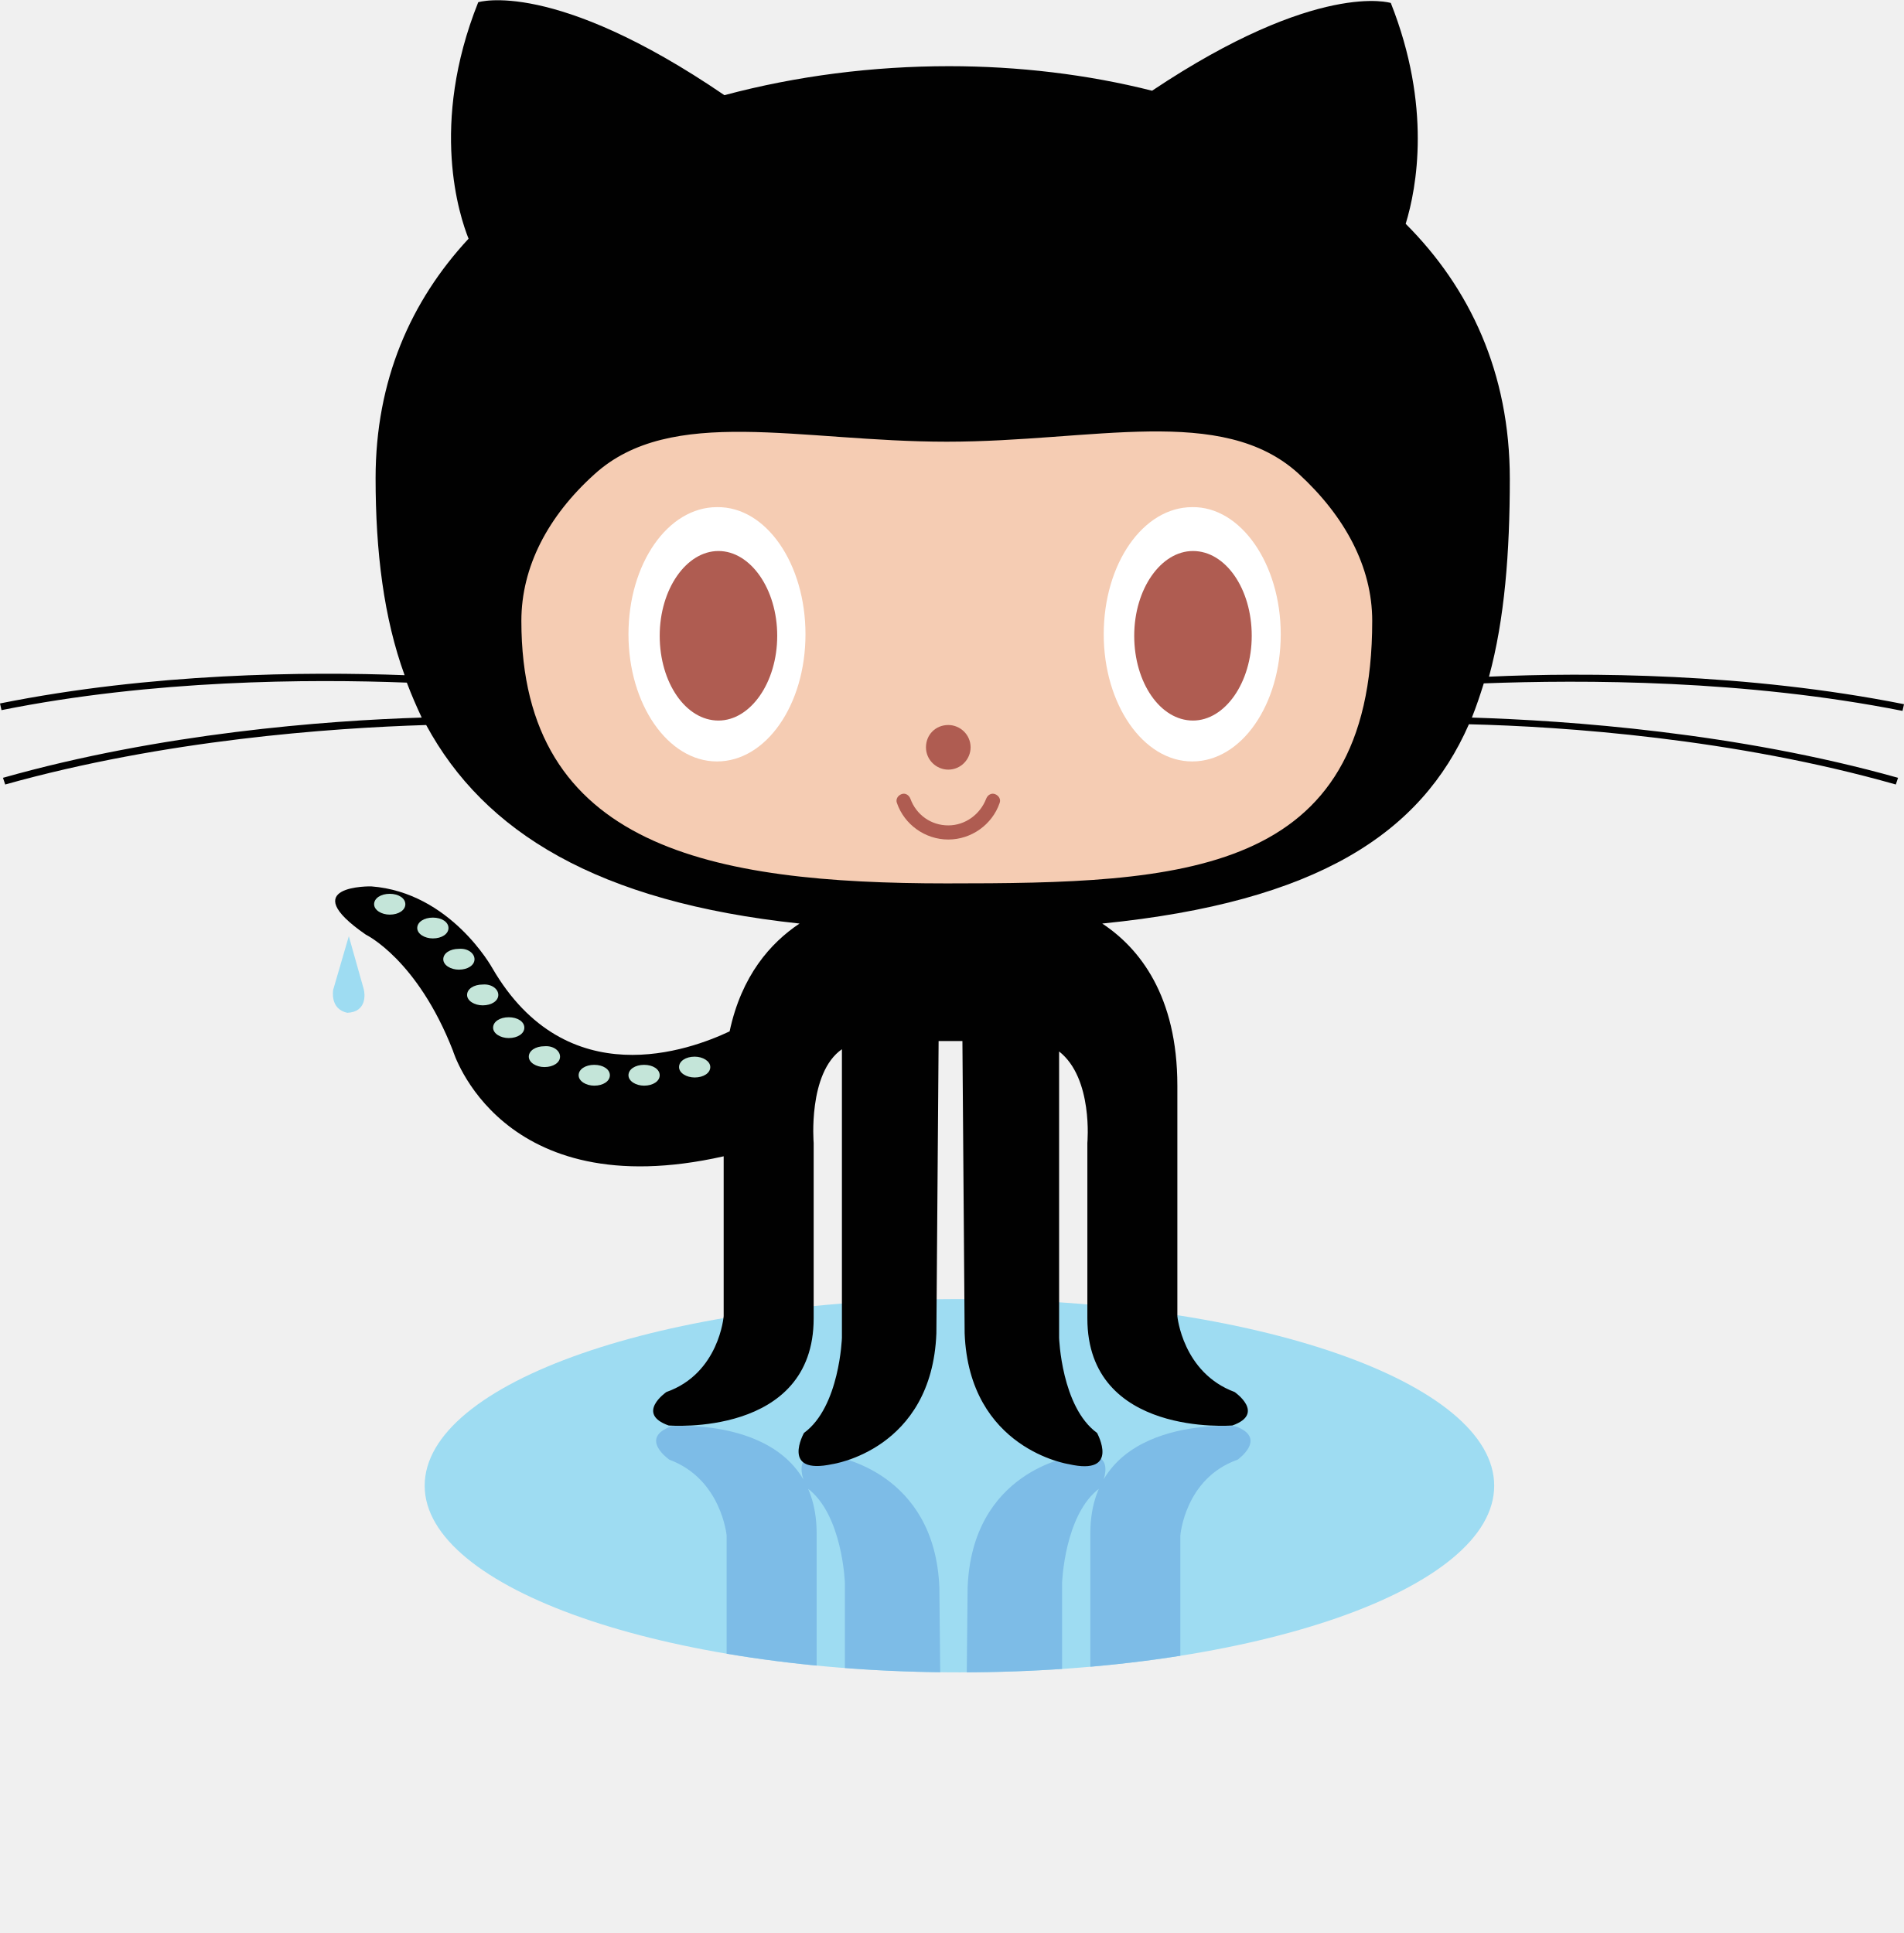
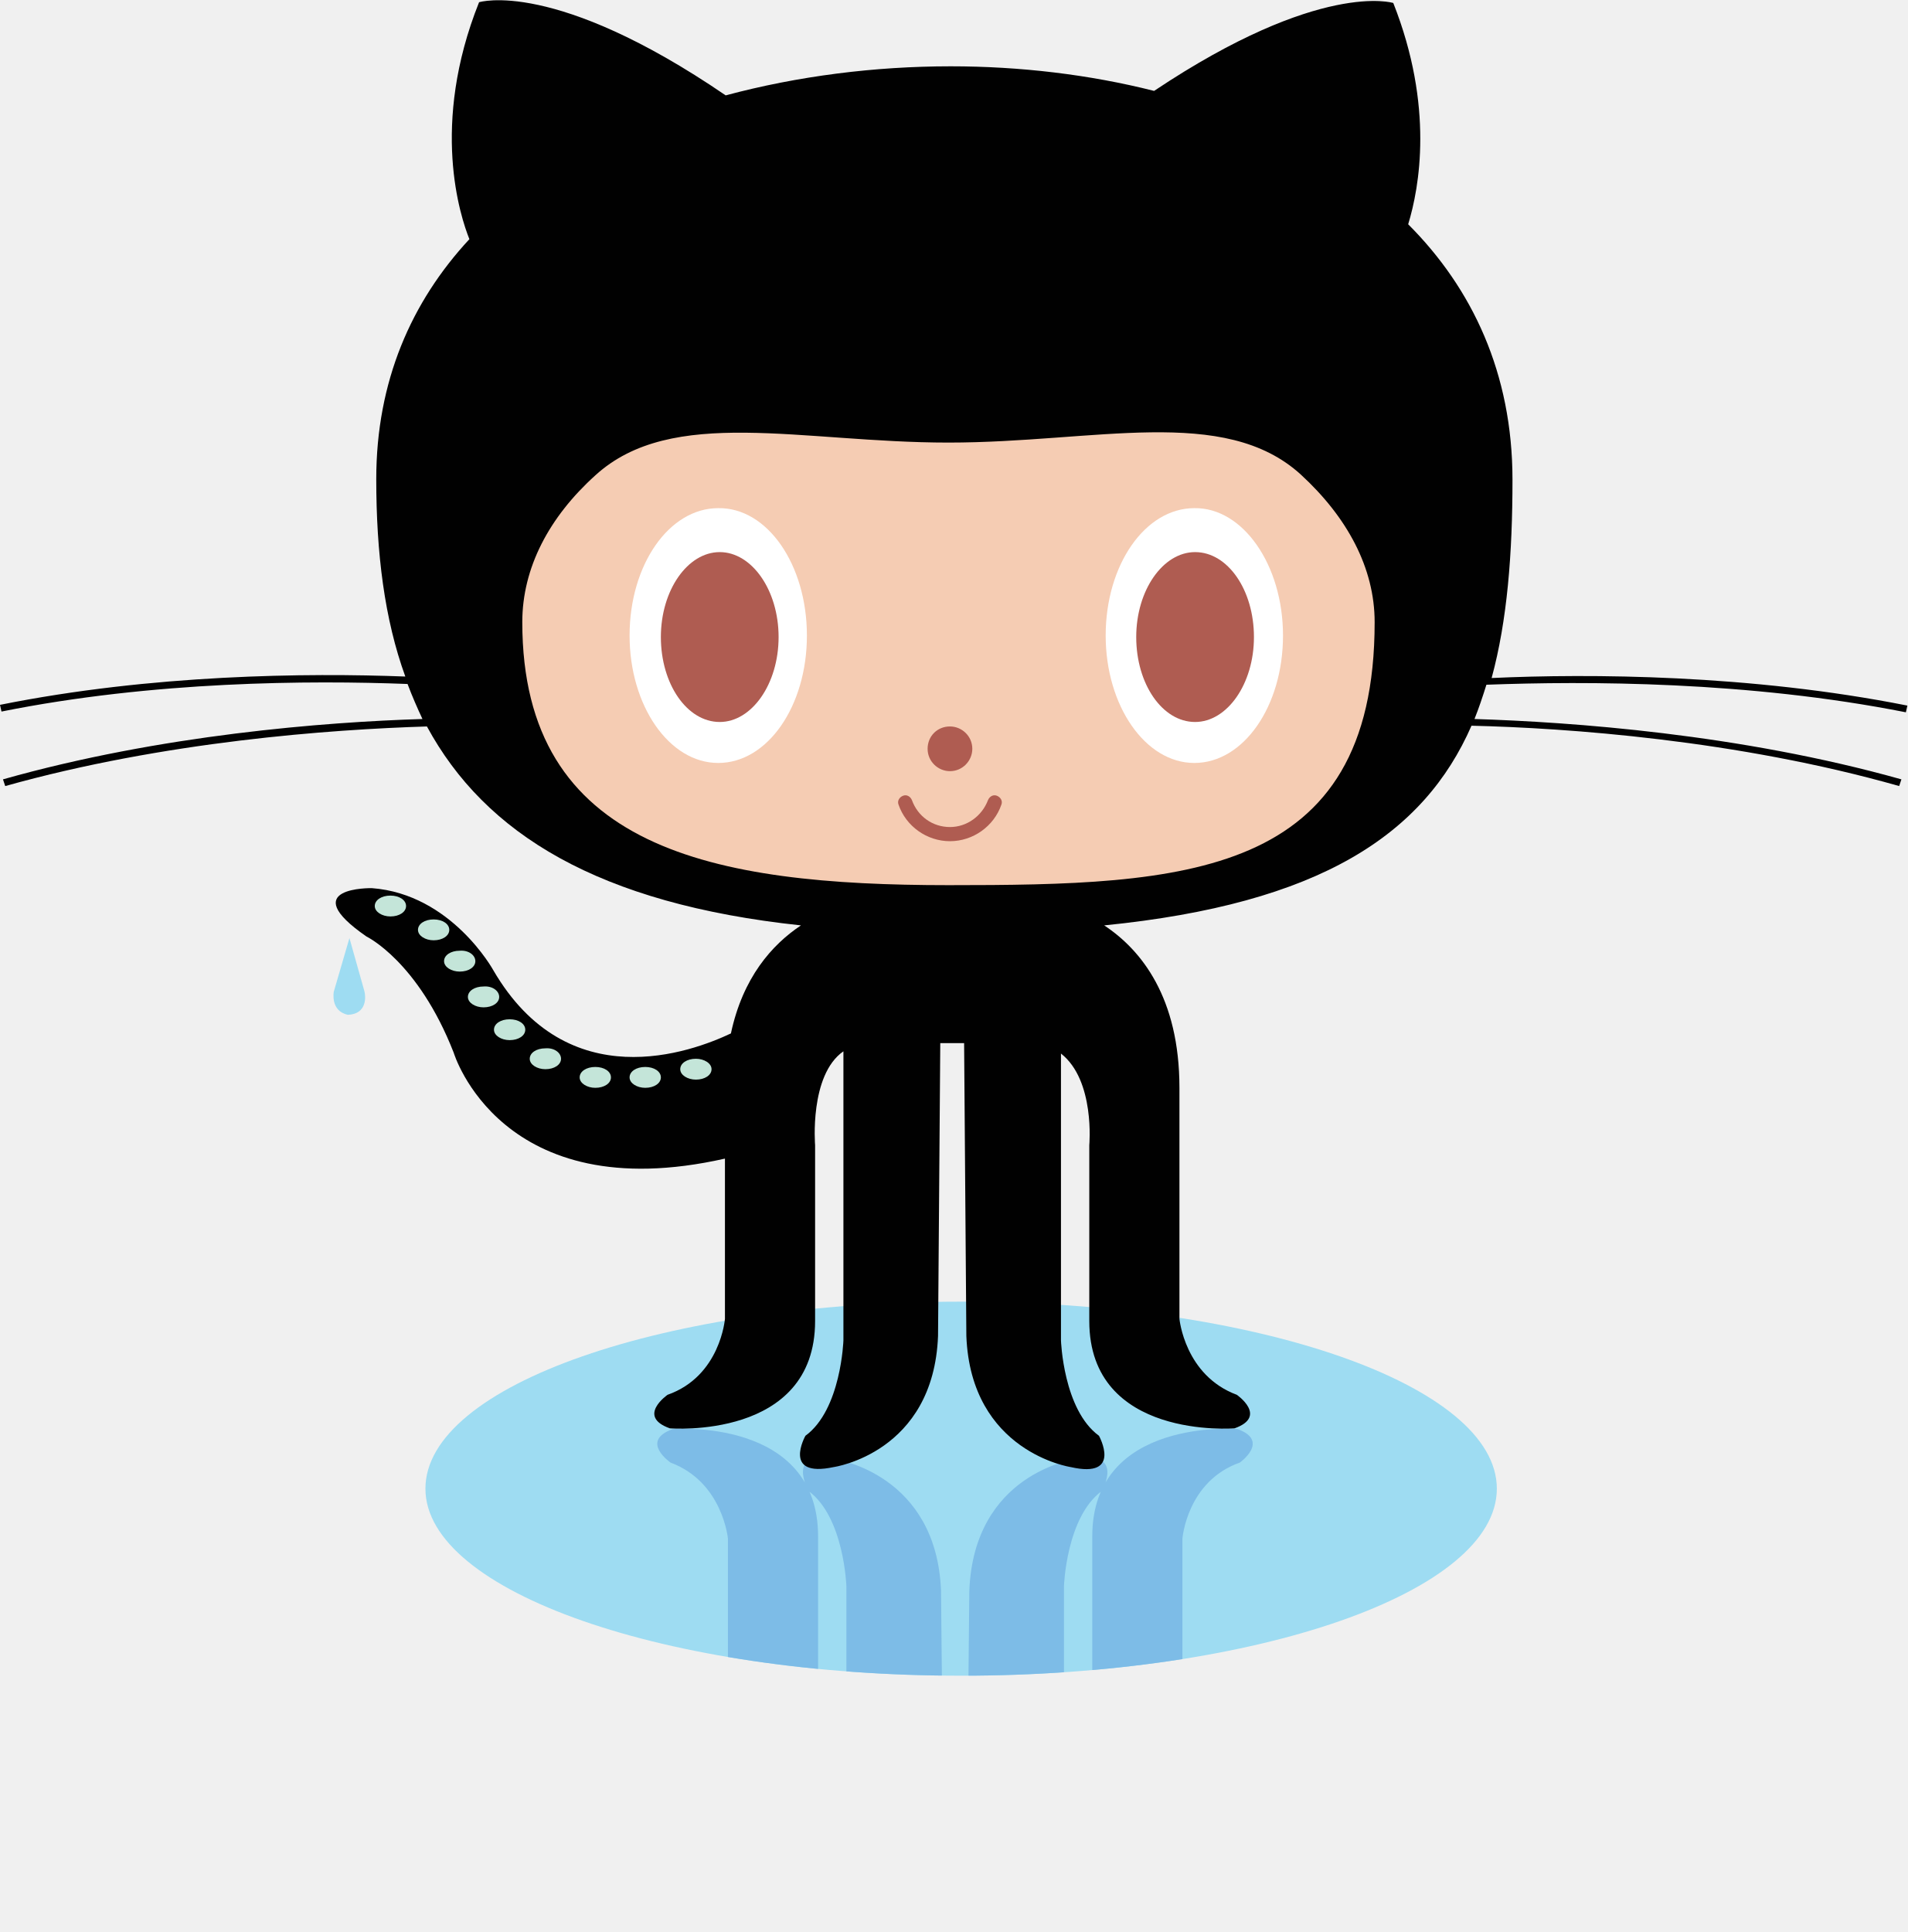
- <svg xmlns="http://www.w3.org/2000/svg" xmlns:xlink="http://www.w3.org/1999/xlink" width="2462" height="2500" viewBox="0 0 256 259.3" preserveAspectRatio="xMinYMin meet">
+ <svg xmlns="http://www.w3.org/2000/svg" xmlns:xlink="http://www.w3.org/1999/xlink" viewBox="0 0 256 259.3">
  <path fill="#9EDCF2" d="M200.9 199.8c0 13.9-32.2 25.1-71.9 25.1s-71.9-11.3-71.9-25.1c0-13.9 32.2-25.1 71.9-25.1s71.9 11.2 71.9 25.1zm0 0" />
  <defs>
    <path id="a" d="M98.1 244.8c1.6 7.5 5.5 11.9 9.4 14.5h41.1c5-3.4 10.1-9.8 10.1-21.8v-31s.6-7.7 7.7-10.2c0 0 4.1-2.9-.3-4.5 0 0-19.5-1.6-19.5 14.4v23.6s.8 8.7-3.8 12.3v-29.2s.3-9.3 5.1-12.8c0 0 3.2-5.7-3.8-4.2 0 0-13.4 1.9-14 17.6l-.3 30h-3.2l-.3-30c-.6-15.6-14-17.6-14-17.6-7-1.6-3.8 4.2-3.8 4.2 4.8 3.5 5.1 12.8 5.1 12.8v29.5c-4.6-3.3-3.8-12.6-3.8-12.6v-23.6c0-16-19.5-14.4-19.5-14.4-4.5 1.6-.3 4.5-.3 4.5 7 2.6 7.7 10.2 7.7 10.2v21.7l.4 16.6z" />
  </defs>
  <clipPath id="b">
    <use xlink:href="#a" overflow="visible" />
  </clipPath>
  <path clip-path="url(#b)" fill="#7DBCE7" d="M200.9 199.8c0 13.9-32.2 25.1-71.9 25.1s-71.9-11.3-71.9-25.1c0-13.9 32.2-25.1 71.9-25.1s71.9 11.2 71.9 25.1zm0 0" />
  <path fill="#9EDCF2" d="M46.9 125.9l-2.1 7.2s-.5 2.6 1.9 3.1c2.6-.1 2.4-2.5 2.2-3.2l-2-7.1zm0 0" />
  <path fill="#010101" d="M255.8 95.6l.2-.9c-21.1-4.2-42.7-4.3-55.8-3.7 2.1-7.7 2.8-16.7 2.8-26.6 0-14.3-5.4-25.7-14-34.3 1.5-4.9 3.5-15.8-2-29.7 0 0-9.8-3.1-32.1 11.8-8.7-2.2-18-3.3-27.3-3.3-10.2 0-20.5 1.3-30.2 3.9C74.4-2.9 64.3.3 64.3.3c-6.6 16.5-2.5 28.8-1.3 31.8-7.8 8.4-12.5 19.1-12.5 32.2 0 9.9 1.1 18.8 3.9 26.5-13.2-.5-34-.3-54.4 3.8l.2.9c20.4-4.1 41.4-4.2 54.5-3.7.6 1.6 1.3 3.2 2 4.7-13 .4-35.1 2.1-56.3 8.1l.3.9c21.4-6 43.7-7.6 56.6-8 7.8 14.4 23 23.8 50.2 26.7-3.9 2.6-7.8 7-9.4 14.5-5.3 2.5-21.9 8.7-31.9-8.5 0 0-5.6-10.2-16.3-11 0 0-10.4-.2-.7 6.5 0 0 6.9 3.3 11.7 15.6 0 0 6.3 21 36.4 14.2V177s-.6 7.7-7.7 10.2c0 0-4.2 2.9.3 4.5 0 0 19.5 1.6 19.5-14.4v-23.6s-.8-9.4 3.8-12.6v38.8s-.3 9.3-5.1 12.8c0 0-3.2 5.7 3.8 4.2 0 0 13.4-1.9 14-17.6l.3-39.3h3.2l.3 39.3c.6 15.6 14 17.6 14 17.6 7 1.6 3.8-4.2 3.8-4.2-4.8-3.5-5.1-12.8-5.1-12.8v-38.5c4.6 3.6 3.8 12.3 3.8 12.3v23.6c0 16 19.5 14.4 19.5 14.4 4.5-1.6.3-4.5.3-4.5-7-2.6-7.7-10.2-7.7-10.2v-31c0-12.1-5.1-18.5-10.1-21.8 29-2.9 42.9-12.2 49.3-26.8 12.7.3 35.6 1.9 57.4 8.1l.3-.9c-21.7-6.1-44.4-7.7-57.3-8.1.6-1.5 1.1-3 1.6-4.6 13.4-.5 35.1-.5 56.3 3.7zm0 0" />
  <path fill="#F5CCB3" d="M174.6 63.7c6.2 5.7 9.9 12.5 9.9 19.8 0 34.4-25.6 35.3-57.2 35.3S70.1 114 70.1 83.5c0-7.3 3.6-14.1 9.8-19.7 10.3-9.4 27.7-4.4 47.4-4.4s37-5.1 47.3 4.3zm0 0" />
  <path fill="#FFF" d="M108.3 85.3c0 9.5-5.3 17.1-11.9 17.1-6.6 0-11.9-7.7-11.9-17.1 0-9.5 5.3-17.1 11.9-17.1 6.6-.1 11.9 7.6 11.9 17.1zm0 0" />
  <path fill="#AF5C51" d="M104.5 85.5c0 6.3-3.6 11.4-7.9 11.4-4.4 0-7.9-5.1-7.9-11.4 0-6.3 3.6-11.4 7.9-11.4 4.3 0 7.9 5.1 7.9 11.4zm0 0" />
  <path fill="#FFF" d="M172.2 85.3c0 9.5-5.3 17.1-11.9 17.1-6.6 0-11.9-7.7-11.9-17.1 0-9.5 5.3-17.1 11.9-17.1 6.5-.1 11.9 7.6 11.9 17.1zm0 0" />
  <path fill="#AF5C51" d="M168.3 85.5c0 6.3-3.6 11.4-7.9 11.4-4.4 0-7.9-5.1-7.9-11.4 0-6.3 3.6-11.4 7.9-11.4 4.4 0 7.9 5.1 7.9 11.4zm0 0M130.5 100.5c0 1.6-1.3 3-3 3-1.6 0-3-1.3-3-3s1.3-3 3-3c1.6 0 3 1.3 3 3zm0 0M120.6 108c-.2-.5.1-1 .6-1.2.5-.2 1 .1 1.2.6.8 2.2 2.8 3.6 5.1 3.6s4.3-1.5 5.1-3.6c.2-.5.7-.8 1.2-.6.5.2.8.7.6 1.2-1 2.9-3.8 4.9-6.9 4.9-3.1 0-5.9-2-6.9-4.9zm0 0" />
  <path fill="#C4E5D9" d="M54.5 121.6c0 .8-.9 1.4-2.1 1.4-1.1 0-2.1-.6-2.1-1.4 0-.8.9-1.4 2.1-1.4 1.2 0 2.1.6 2.1 1.4zm0 0M60.3 124.8c0 .8-.9 1.4-2.1 1.4-1.1 0-2.1-.6-2.1-1.4 0-.8.9-1.4 2.1-1.4 1.2 0 2.1.6 2.1 1.4zm0 0M63.8 129c0 .8-.9 1.4-2.1 1.4-1.1 0-2.1-.6-2.1-1.4 0-.8.9-1.4 2.1-1.4 1.2-.1 2.1.6 2.1 1.4zm0 0M67 133.8c0 .8-.9 1.4-2.1 1.4-1.1 0-2.1-.6-2.1-1.4 0-.8.9-1.4 2.1-1.4 1.2-.1 2.1.6 2.1 1.4zm0 0M70.5 138.2c0 .8-.9 1.4-2.1 1.4-1.1 0-2.1-.6-2.1-1.4 0-.8.9-1.4 2.1-1.4 1.2 0 2.1.6 2.1 1.4zm0 0M75.3 142.1c0 .8-.9 1.4-2.1 1.4-1.1 0-2.1-.6-2.1-1.4 0-.8.9-1.4 2.1-1.4 1.2-.1 2.1.6 2.1 1.4zm0 0M82 144.6c0 .8-.9 1.4-2.1 1.4-1.1 0-2.1-.6-2.1-1.4 0-.8.9-1.4 2.1-1.4 1.2 0 2.1.6 2.1 1.4zm0 0M88.7 144.6c0 .8-.9 1.4-2.1 1.4-1.1 0-2.1-.6-2.1-1.4 0-.8.9-1.4 2.1-1.4 1.2 0 2.1.6 2.1 1.4zm0 0M95.5 143.5c0 .8-.9 1.4-2.1 1.4-1.1 0-2.1-.6-2.1-1.4 0-.8.9-1.4 2.1-1.4 1.1 0 2.1.6 2.1 1.4zm0 0" />
</svg>
